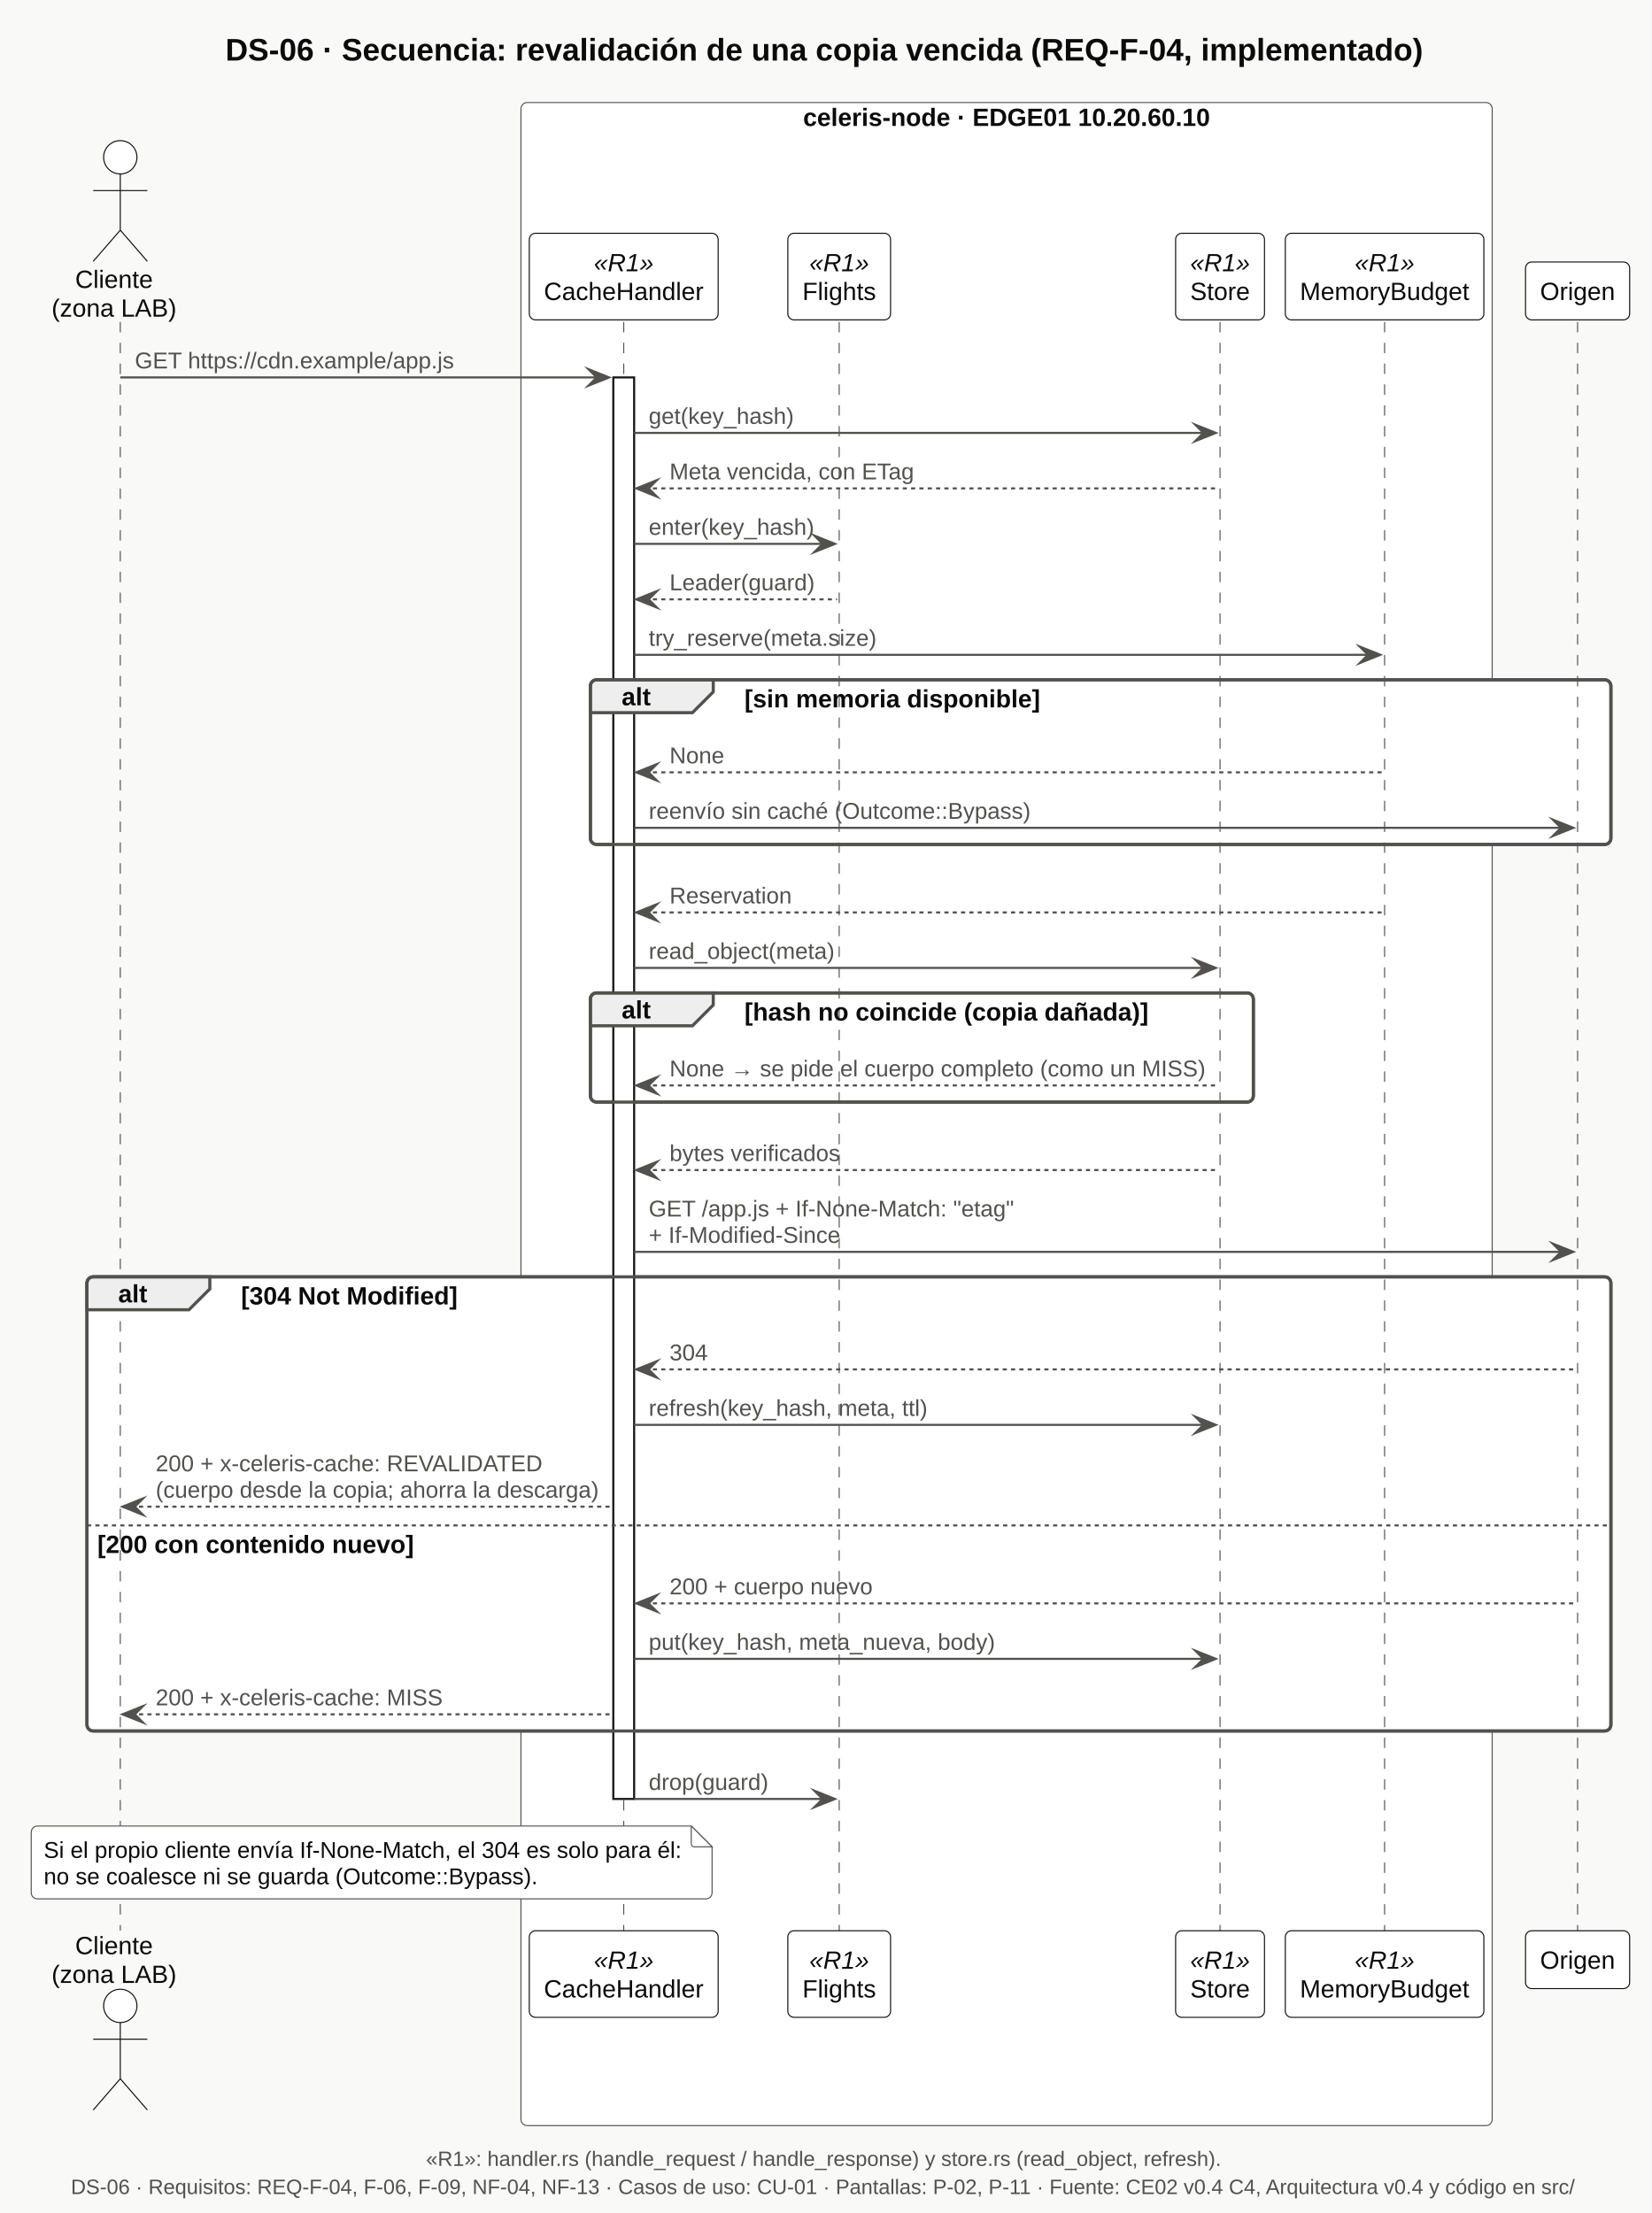
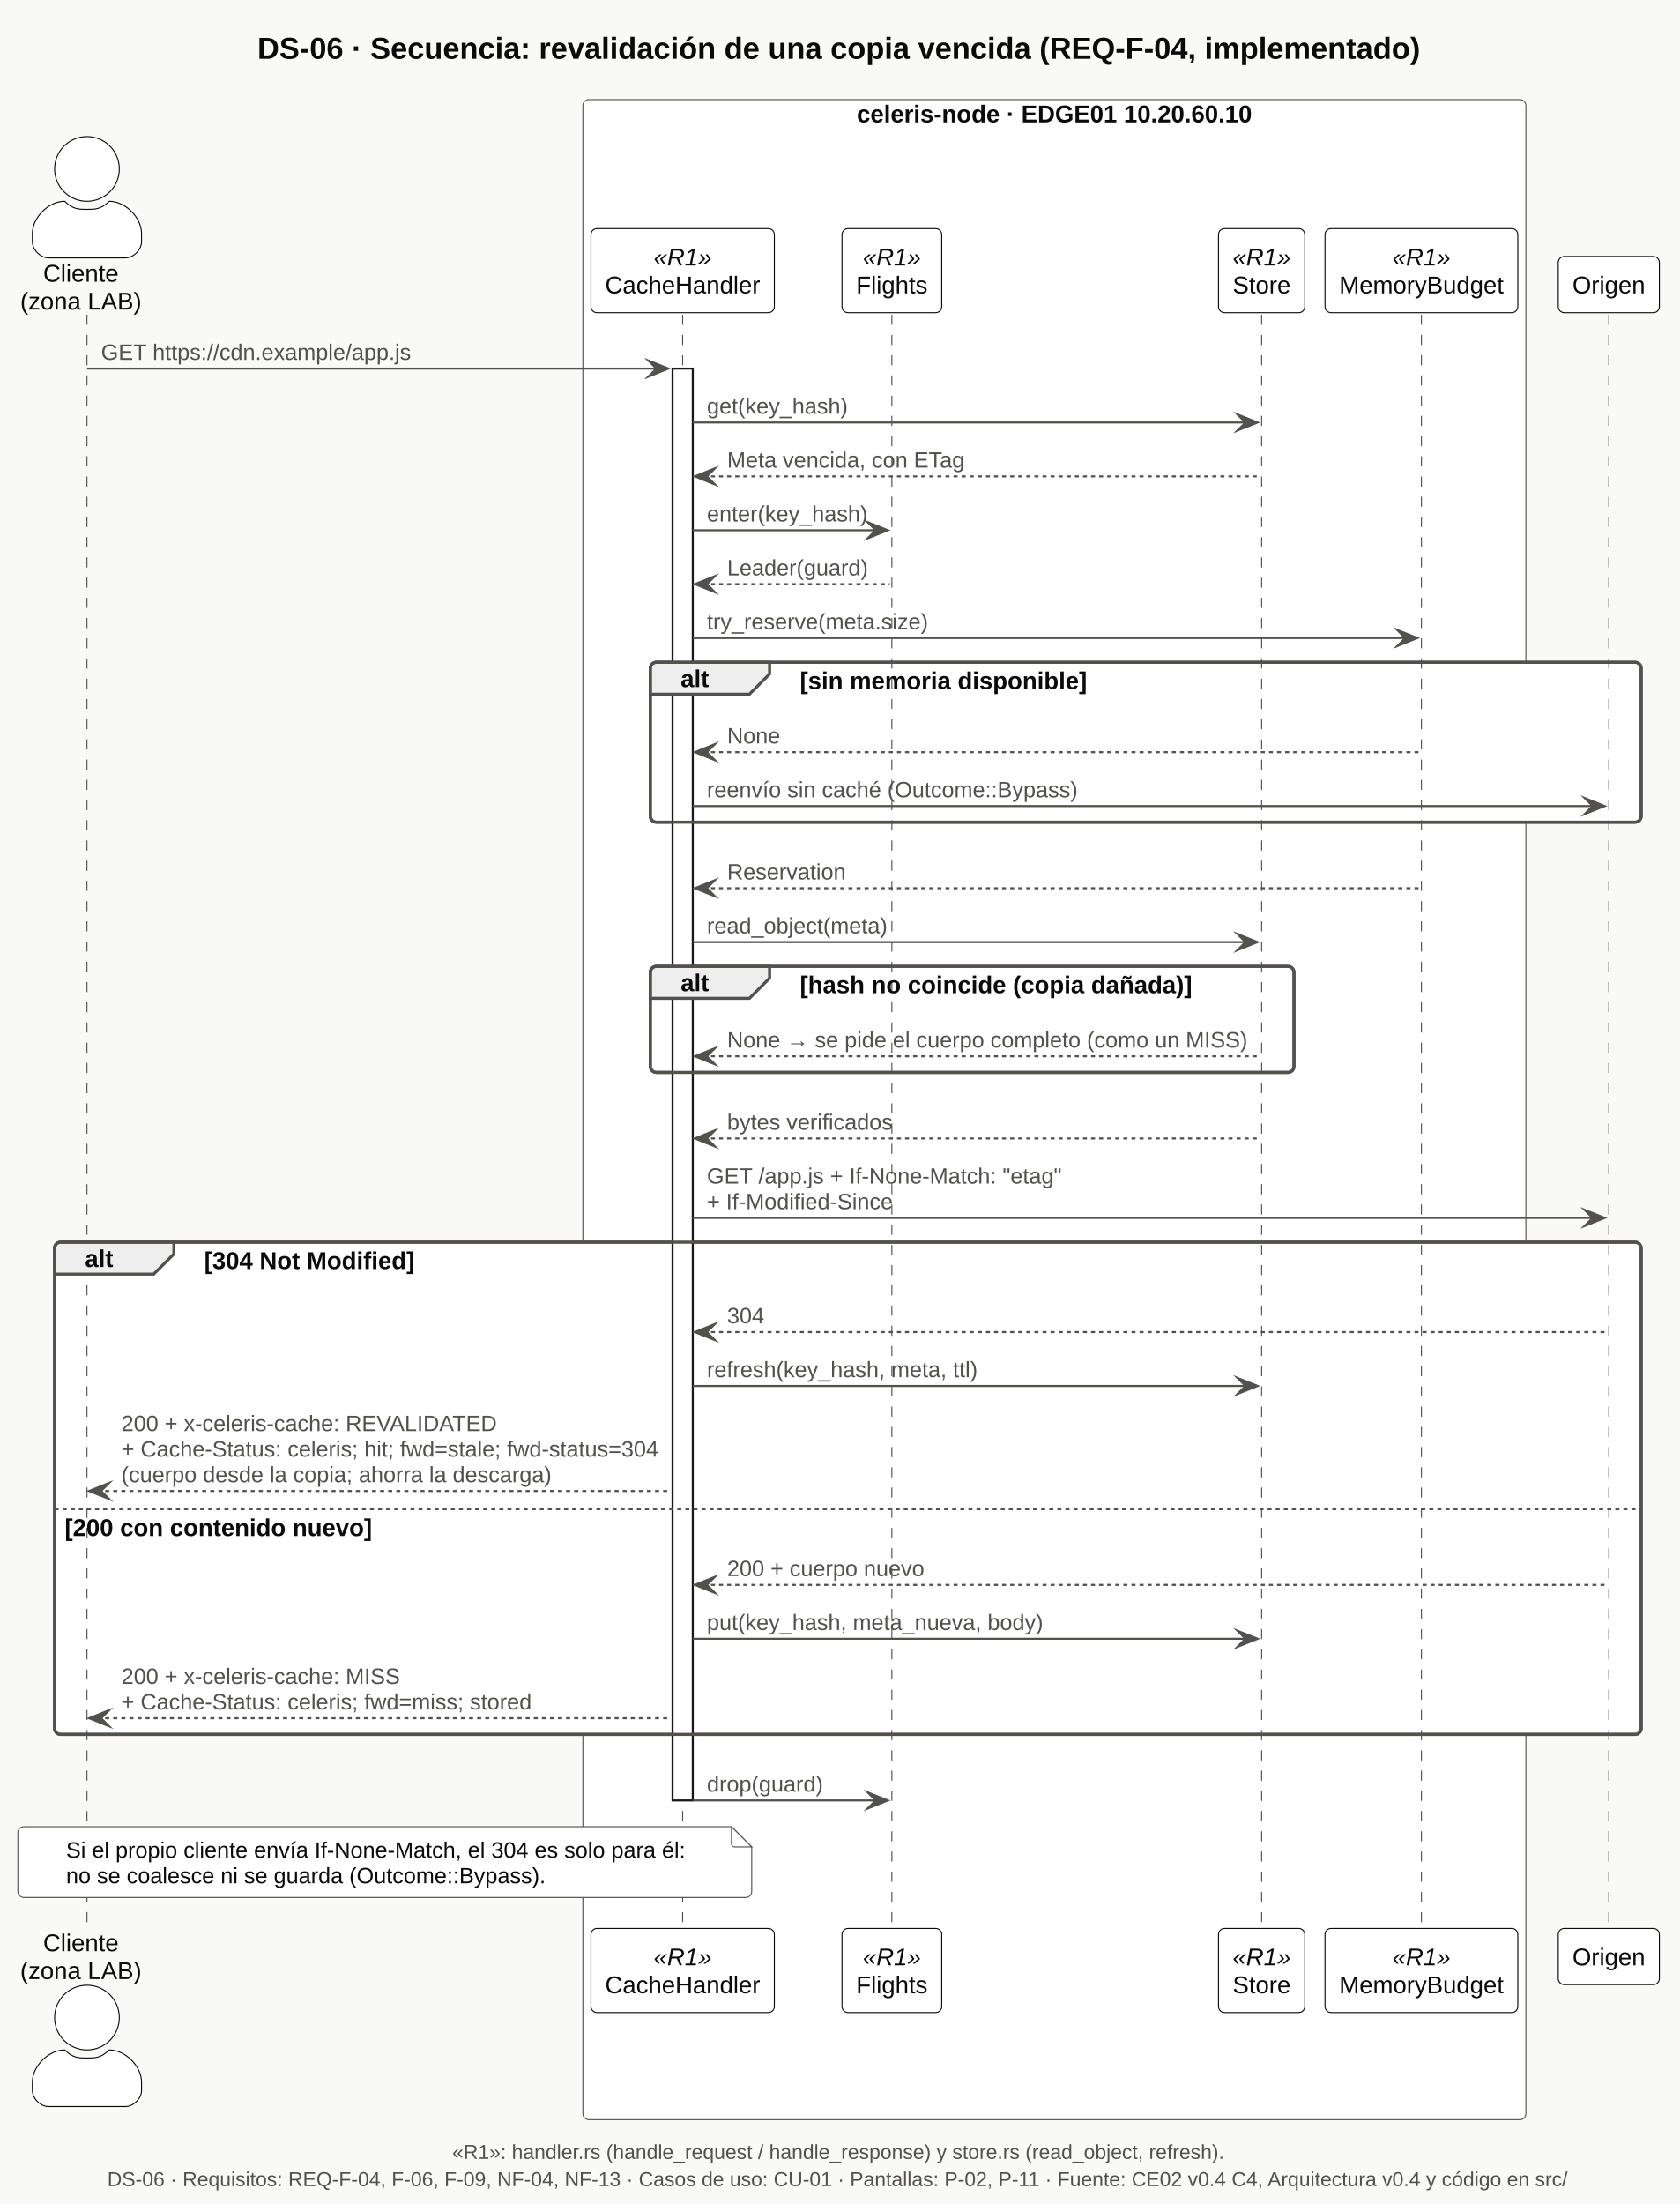
- <svg xmlns="http://www.w3.org/2000/svg" version="1.1" data-diagram-type="SEQUENCE" style="width:793px;height:1063px;background:#F9F9F7;" width="793px" height="1063px" viewBox="0 0 793 1063" zoomAndPan="magnify" preserveAspectRatio="none" contentStyleType="text/css">
+ <svg xmlns="http://www.w3.org/2000/svg" version="1.1" data-diagram-type="SEQUENCE" style="width:831px;height:1090px;background:#F9F9F7;" width="831px" height="1090px" viewBox="0 0 831 1090" zoomAndPan="magnify" preserveAspectRatio="none" contentStyleType="text/css">
  <defs />
  <g font-family="sans-serif" lengthAdjust="spacing">
-     <rect x="0" y="0" width="793" height="1063" fill="#F9F9F7" style="stroke:none;" />
+     <rect x="0" y="0" width="831" height="1090" fill="#F9F9F7" style="stroke:none;" />
    <g class="title" data-source-line="2">
-       <text x="108.268" y="29.07" fill="#0B0B0B" font-size="15" textLength="575.156" font-weight="700" font-family="'Arial'">DS-06 · Secuencia: revalidación de una copia vencida (REQ-F-04, implementado)</text>
-     </g>
-     <rect x="250.208" y="49.249" width="466.467" height="971.764" fill="#FFF" style="stroke:#52514E;stroke-width:0.5;" rx="3" ry="3" />
-     <text x="385.722" y="60.504" fill="#0B0B0B" font-size="12" textLength="195.439" font-weight="700" font-family="'Arial'">celeris-node · EDGE01 10.20.60.10</text>
-     <rect x="283.563" y="326.539" width="490.121" height="79.097" fill="#FFF" style="stroke:#FFF;stroke-width:1;" rx="3" ry="3" />
-     <rect x="283.563" y="326.539" width="490.121" height="79.097" fill="none" style="stroke:#52514E;stroke-width:1.5;" rx="3" ry="3" />
-     <rect x="283.563" y="476.933" width="318.399" height="52.448" fill="#FFF" style="stroke:#FFF;stroke-width:1;" rx="3" ry="3" />
-     <rect x="283.563" y="476.933" width="318.399" height="52.448" fill="none" style="stroke:#52514E;stroke-width:1.5;" rx="3" ry="3" />
-     <rect x="41.771" y="613.328" width="731.913" height="218.14" fill="#FFF" style="stroke:#FFF;stroke-width:1;" rx="3" ry="3" />
-     <rect x="41.771" y="613.328" width="731.913" height="218.14" fill="none" style="stroke:#52514E;stroke-width:1.5;" rx="3" ry="3" />
+       <text x="127.324" y="29.07" fill="#0B0B0B" font-size="15" textLength="575.156" font-weight="700" font-family="'Arial'">DS-06 · Secuencia: revalidación de una copia vencida (REQ-F-04, implementado)</text>
+     </g>
+     <rect x="288.319" y="49.249" width="466.467" height="999.062" fill="#FFF" style="stroke:#52514E;stroke-width:0.5;" rx="3" ry="3" />
+     <text x="423.833" y="60.504" fill="#0B0B0B" font-size="12" textLength="195.439" font-weight="700" font-family="'Arial'">celeris-node · EDGE01 10.20.60.10</text>
+     <rect x="321.674" y="327.539" width="490.121" height="79.097" fill="#FFF" style="stroke:#FFF;stroke-width:1;" rx="3" ry="3" />
+     <rect x="321.674" y="327.539" width="490.121" height="79.097" fill="none" style="stroke:#52514E;stroke-width:1.5;" rx="3" ry="3" />
+     <rect x="321.674" y="477.933" width="318.399" height="52.448" fill="#FFF" style="stroke:#FFF;stroke-width:1;" rx="3" ry="3" />
+     <rect x="321.674" y="477.933" width="318.399" height="52.448" fill="none" style="stroke:#52514E;stroke-width:1.5;" rx="3" ry="3" />
+     <rect x="27.015" y="614.328" width="784.78" height="243.438" fill="#FFF" style="stroke:#FFF;stroke-width:1;" rx="3" ry="3" />
+     <rect x="27.015" y="614.328" width="784.78" height="243.438" fill="none" style="stroke:#52514E;stroke-width:1.5;" rx="3" ry="3" />
    <g class="participant-lifeline" data-qualified-name="C" data-entity-uid="part1" id="part1-lifeline" data-source-line="5">
      <g>
-         <rect x="54.271" y="154.645" width="8" height="772.77" fill="#000" fill-opacity="0" />
-         <line x1="57.771" y1="154.645" x2="57.771" y2="927.415" style="stroke:#52514E;stroke-width:0.5;stroke-dasharray:5,5;" />
+         <rect x="39.515" y="155.645" width="8" height="798.067" fill="#000" fill-opacity="0" />
+         <line x1="43.015" y1="155.645" x2="43.015" y2="953.712" style="stroke:#52514E;stroke-width:0.5;stroke-dasharray:5,5;" />
      </g>
    </g>
    <g class="participant-lifeline" data-qualified-name="H" data-entity-uid="part2" id="part2-lifeline" data-source-line="7">
      <g>
-         <rect x="296.063" y="154.645" width="8" height="772.77" fill="#000" fill-opacity="0" />
-         <line x1="299.563" y1="154.645" x2="299.563" y2="927.415" style="stroke:#52514E;stroke-width:0.5;stroke-dasharray:5,5;" />
+         <rect x="334.174" y="155.645" width="8" height="798.067" fill="#000" fill-opacity="0" />
+         <line x1="337.674" y1="155.645" x2="337.674" y2="953.712" style="stroke:#52514E;stroke-width:0.5;stroke-dasharray:5,5;" />
      </g>
    </g>
    <g>
-       <rect x="294.563" y="181.294" width="10" height="682.823" fill="#FFF" style="stroke:#181818;stroke-width:1;" />
+       <rect x="332.674" y="182.294" width="10" height="708.121" fill="#FFF" style="stroke:#181818;stroke-width:1;" />
    </g>
    <g class="participant-lifeline" data-qualified-name="F" data-entity-uid="part3" id="part3-lifeline" data-source-line="8">
      <g>
-         <rect x="399.55" y="154.645" width="8" height="772.77" fill="#000" fill-opacity="0" />
-         <line x1="403.05" y1="154.645" x2="403.05" y2="927.415" style="stroke:#52514E;stroke-width:0.5;stroke-dasharray:5,5;" />
+         <rect x="437.661" y="155.645" width="8" height="798.067" fill="#000" fill-opacity="0" />
+         <line x1="441.161" y1="155.645" x2="441.161" y2="953.712" style="stroke:#52514E;stroke-width:0.5;stroke-dasharray:5,5;" />
      </g>
    </g>
    <g class="participant-lifeline" data-qualified-name="S" data-entity-uid="part4" id="part4-lifeline" data-source-line="9">
      <g>
-         <rect x="582.462" y="154.645" width="8" height="772.77" fill="#000" fill-opacity="0" />
-         <line x1="585.962" y1="154.645" x2="585.962" y2="927.415" style="stroke:#52514E;stroke-width:0.5;stroke-dasharray:5,5;" />
+         <rect x="620.573" y="155.645" width="8" height="798.067" fill="#000" fill-opacity="0" />
+         <line x1="624.073" y1="155.645" x2="624.073" y2="953.712" style="stroke:#52514E;stroke-width:0.5;stroke-dasharray:5,5;" />
      </g>
    </g>
    <g class="participant-lifeline" data-qualified-name="M" data-entity-uid="part5" id="part5-lifeline" data-source-line="10">
      <g>
-         <rect x="661.491" y="154.645" width="8" height="772.77" fill="#000" fill-opacity="0" />
-         <line x1="664.991" y1="154.645" x2="664.991" y2="927.415" style="stroke:#52514E;stroke-width:0.5;stroke-dasharray:5,5;" />
+         <rect x="699.602" y="155.645" width="8" height="798.067" fill="#000" fill-opacity="0" />
+         <line x1="703.102" y1="155.645" x2="703.102" y2="953.712" style="stroke:#52514E;stroke-width:0.5;stroke-dasharray:5,5;" />
      </g>
    </g>
    <g class="participant-lifeline" data-qualified-name="O" data-entity-uid="part6" id="part6-lifeline" data-source-line="12">
      <g>
-         <rect x="754.184" y="154.645" width="8" height="772.77" fill="#000" fill-opacity="0" />
-         <line x1="757.684" y1="154.645" x2="757.684" y2="927.415" style="stroke:#52514E;stroke-width:0.5;stroke-dasharray:5,5;" />
+         <rect x="792.295" y="155.645" width="8" height="798.067" fill="#000" fill-opacity="0" />
+         <line x1="795.795" y1="155.645" x2="795.795" y2="953.712" style="stroke:#52514E;stroke-width:0.5;stroke-dasharray:5,5;" />
      </g>
    </g>
    <g class="participant participant-head" data-qualified-name="C" data-entity-uid="part1" id="part1-head" data-source-line="5">
-       <text x="36.095" y="138.303" fill="#0B0B0B" font-size="12" textLength="37.354" font-family="'Arial'">Cliente</text>
-       <text x="24.757" y="152.102" fill="#0B0B0B" font-size="12" textLength="60.029" font-family="'Arial'">(zona LAB)</text>
-       <ellipse cx="57.771" cy="75.547" rx="8" ry="8" fill="#FFF" style="stroke:#0B0B0B;stroke-width:0.5;" />
-       <path d="M57.771,83.547 L57.771,110.547 M44.771,91.547 L70.771,91.547 M57.771,110.547 L44.771,125.547 M57.771,110.547 L70.771,125.547" style="stroke:#0B0B0B;stroke-width:0.5;" fill="none" />
+       <text x="21.338" y="139.303" fill="#0B0B0B" font-size="12" textLength="37.354" font-family="'Arial'">Cliente</text>
+       <text x="10" y="153.102" fill="#0B0B0B" font-size="12" textLength="60.029" font-family="'Arial'">(zona LAB)</text>
+       <ellipse cx="43.015" cy="83.547" rx="16" ry="16" fill="#FFF" style="stroke:#0B0B0B;stroke-width:0.5;" />
+       <path d="M43.015,103.547 C47.015,103.547 50.015,103.547 54.015,99.547 C62.015,99.547 70.015,107.547 70.015,115.547 L70.015,119.547 C70.015,123.547 66.015,127.547 62.015,127.547 L24.015,127.547 C20.015,127.547 16.015,123.547 16.015,119.547 L16.015,115.547 C16.015,107.547 24.015,99.547 32.015,99.547 C36.015,103.547 39.015,103.547 43.015,103.547" style="stroke:#0B0B0B;stroke-width:0.5;" fill="#FFF" />
    </g>
    <g class="participant participant-head" data-qualified-name="H" data-entity-uid="part2" id="part2-head" data-source-line="7">
-       <rect x="254.208" y="112.047" width="90.711" height="41.598" fill="#FFF" style="stroke:#0B0B0B;stroke-width:0.5;" rx="3" ry="3" />
-       <text x="285.22" y="130.303" fill="#0B0B0B" font-size="12" textLength="28.688" font-style="italic" font-family="'Arial'">«R1»</text>
-       <text x="261.208" y="144.102" fill="#0B0B0B" font-size="12" textLength="76.711" font-family="'Arial'">CacheHandler</text>
+       <rect x="292.319" y="113.047" width="90.711" height="41.598" fill="#FFF" style="stroke:#0B0B0B;stroke-width:0.5;" rx="3" ry="3" />
+       <text x="323.331" y="131.303" fill="#0B0B0B" font-size="12" textLength="28.688" font-style="italic" font-family="'Arial'">«R1»</text>
+       <text x="299.319" y="145.102" fill="#0B0B0B" font-size="12" textLength="76.711" font-family="'Arial'">CacheHandler</text>
    </g>
    <g class="participant participant-head" data-qualified-name="F" data-entity-uid="part3" id="part3-head" data-source-line="8">
-       <rect x="378.378" y="112.047" width="49.344" height="41.598" fill="#FFF" style="stroke:#0B0B0B;stroke-width:0.5;" rx="3" ry="3" />
-       <text x="388.707" y="130.303" fill="#0B0B0B" font-size="12" textLength="28.688" font-style="italic" font-family="'Arial'">«R1»</text>
-       <text x="385.378" y="144.102" fill="#0B0B0B" font-size="12" textLength="35.344" font-family="'Arial'">Flights</text>
+       <rect x="416.489" y="113.047" width="49.344" height="41.598" fill="#FFF" style="stroke:#0B0B0B;stroke-width:0.5;" rx="3" ry="3" />
+       <text x="426.817" y="131.303" fill="#0B0B0B" font-size="12" textLength="28.688" font-style="italic" font-family="'Arial'">«R1»</text>
+       <text x="423.489" y="145.102" fill="#0B0B0B" font-size="12" textLength="35.344" font-family="'Arial'">Flights</text>
    </g>
    <g class="participant participant-head" data-qualified-name="S" data-entity-uid="part4" id="part4-head" data-source-line="9">
-       <rect x="564.619" y="112.047" width="42.688" height="41.598" fill="#FFF" style="stroke:#0B0B0B;stroke-width:0.5;" rx="3" ry="3" />
-       <text x="571.619" y="130.303" fill="#0B0B0B" font-size="12" textLength="28.688" font-style="italic" font-family="'Arial'">«R1»</text>
-       <text x="571.622" y="144.102" fill="#0B0B0B" font-size="12" textLength="28.682" font-family="'Arial'">Store</text>
+       <rect x="602.729" y="113.047" width="42.688" height="41.598" fill="#FFF" style="stroke:#0B0B0B;stroke-width:0.5;" rx="3" ry="3" />
+       <text x="609.729" y="131.303" fill="#0B0B0B" font-size="12" textLength="28.688" font-style="italic" font-family="'Arial'">«R1»</text>
+       <text x="609.732" y="145.102" fill="#0B0B0B" font-size="12" textLength="28.682" font-family="'Arial'">Store</text>
    </g>
    <g class="participant participant-head" data-qualified-name="M" data-entity-uid="part5" id="part5-head" data-source-line="10">
-       <rect x="617.306" y="112.047" width="95.369" height="41.598" fill="#FFF" style="stroke:#0B0B0B;stroke-width:0.5;" rx="3" ry="3" />
-       <text x="650.647" y="130.303" fill="#0B0B0B" font-size="12" textLength="28.688" font-style="italic" font-family="'Arial'">«R1»</text>
-       <text x="624.306" y="144.102" fill="#0B0B0B" font-size="12" textLength="81.369" font-family="'Arial'">MemoryBudget</text>
+       <rect x="655.417" y="113.047" width="95.369" height="41.598" fill="#FFF" style="stroke:#0B0B0B;stroke-width:0.5;" rx="3" ry="3" />
+       <text x="688.758" y="131.303" fill="#0B0B0B" font-size="12" textLength="28.688" font-style="italic" font-family="'Arial'">«R1»</text>
+       <text x="662.417" y="145.102" fill="#0B0B0B" font-size="12" textLength="81.369" font-family="'Arial'">MemoryBudget</text>
    </g>
    <g class="participant participant-head" data-qualified-name="O" data-entity-uid="part6" id="part6-head" data-source-line="12">
-       <rect x="732.675" y="125.846" width="50.018" height="27.799" fill="#FFF" style="stroke:#0B0B0B;stroke-width:0.5;" rx="3" ry="3" />
-       <text x="739.675" y="144.102" fill="#0B0B0B" font-size="12" textLength="36.018" font-family="'Arial'">Origen</text>
+       <rect x="770.786" y="126.846" width="50.018" height="27.799" fill="#FFF" style="stroke:#0B0B0B;stroke-width:0.5;" rx="3" ry="3" />
+       <text x="777.786" y="145.102" fill="#0B0B0B" font-size="12" textLength="36.018" font-family="'Arial'">Origen</text>
    </g>
    <g class="participant participant-tail" data-qualified-name="C" data-entity-uid="part1" id="part1-tail" data-source-line="5">
-       <text x="36.095" y="938.67" fill="#0B0B0B" font-size="12" textLength="37.354" font-family="'Arial'">Cliente</text>
-       <text x="24.757" y="952.469" fill="#0B0B0B" font-size="12" textLength="60.029" font-family="'Arial'">(zona LAB)</text>
-       <ellipse cx="57.771" cy="963.512" rx="8" ry="8" fill="#FFF" style="stroke:#0B0B0B;stroke-width:0.5;" />
-       <path d="M57.771,971.512 L57.771,998.512 M44.771,979.512 L70.771,979.512 M57.771,998.512 L44.771,1013.512 M57.771,998.512 L70.771,1013.512" style="stroke:#0B0B0B;stroke-width:0.5;" fill="none" />
+       <text x="21.338" y="964.968" fill="#0B0B0B" font-size="12" textLength="37.354" font-family="'Arial'">Cliente</text>
+       <text x="10" y="978.767" fill="#0B0B0B" font-size="12" textLength="60.029" font-family="'Arial'">(zona LAB)</text>
+       <ellipse cx="43.015" cy="997.81" rx="16" ry="16" fill="#FFF" style="stroke:#0B0B0B;stroke-width:0.5;" />
+       <path d="M43.015,1017.81 C47.015,1017.81 50.015,1017.81 54.015,1013.81 C62.015,1013.81 70.015,1021.81 70.015,1029.81 L70.015,1033.81 C70.015,1037.81 66.015,1041.81 62.015,1041.81 L24.015,1041.81 C20.015,1041.81 16.015,1037.81 16.015,1033.81 L16.015,1029.81 C16.015,1021.81 24.015,1013.81 32.015,1013.81 C36.015,1017.81 39.015,1017.81 43.015,1017.81" style="stroke:#0B0B0B;stroke-width:0.5;" fill="#FFF" />
    </g>
    <g class="participant participant-tail" data-qualified-name="H" data-entity-uid="part2" id="part2-tail" data-source-line="7">
-       <rect x="254.208" y="927.415" width="90.711" height="41.598" fill="#FFF" style="stroke:#0B0B0B;stroke-width:0.5;" rx="3" ry="3" />
-       <text x="285.22" y="945.67" fill="#0B0B0B" font-size="12" textLength="28.688" font-style="italic" font-family="'Arial'">«R1»</text>
-       <text x="261.208" y="959.469" fill="#0B0B0B" font-size="12" textLength="76.711" font-family="'Arial'">CacheHandler</text>
+       <rect x="292.319" y="953.712" width="90.711" height="41.598" fill="#FFF" style="stroke:#0B0B0B;stroke-width:0.5;" rx="3" ry="3" />
+       <text x="323.331" y="971.968" fill="#0B0B0B" font-size="12" textLength="28.688" font-style="italic" font-family="'Arial'">«R1»</text>
+       <text x="299.319" y="985.767" fill="#0B0B0B" font-size="12" textLength="76.711" font-family="'Arial'">CacheHandler</text>
    </g>
    <g class="participant participant-tail" data-qualified-name="F" data-entity-uid="part3" id="part3-tail" data-source-line="8">
-       <rect x="378.378" y="927.415" width="49.344" height="41.598" fill="#FFF" style="stroke:#0B0B0B;stroke-width:0.5;" rx="3" ry="3" />
-       <text x="388.707" y="945.67" fill="#0B0B0B" font-size="12" textLength="28.688" font-style="italic" font-family="'Arial'">«R1»</text>
-       <text x="385.378" y="959.469" fill="#0B0B0B" font-size="12" textLength="35.344" font-family="'Arial'">Flights</text>
+       <rect x="416.489" y="953.712" width="49.344" height="41.598" fill="#FFF" style="stroke:#0B0B0B;stroke-width:0.5;" rx="3" ry="3" />
+       <text x="426.817" y="971.968" fill="#0B0B0B" font-size="12" textLength="28.688" font-style="italic" font-family="'Arial'">«R1»</text>
+       <text x="423.489" y="985.767" fill="#0B0B0B" font-size="12" textLength="35.344" font-family="'Arial'">Flights</text>
    </g>
    <g class="participant participant-tail" data-qualified-name="S" data-entity-uid="part4" id="part4-tail" data-source-line="9">
-       <rect x="564.619" y="927.415" width="42.688" height="41.598" fill="#FFF" style="stroke:#0B0B0B;stroke-width:0.5;" rx="3" ry="3" />
-       <text x="571.619" y="945.67" fill="#0B0B0B" font-size="12" textLength="28.688" font-style="italic" font-family="'Arial'">«R1»</text>
-       <text x="571.622" y="959.469" fill="#0B0B0B" font-size="12" textLength="28.682" font-family="'Arial'">Store</text>
+       <rect x="602.729" y="953.712" width="42.688" height="41.598" fill="#FFF" style="stroke:#0B0B0B;stroke-width:0.5;" rx="3" ry="3" />
+       <text x="609.729" y="971.968" fill="#0B0B0B" font-size="12" textLength="28.688" font-style="italic" font-family="'Arial'">«R1»</text>
+       <text x="609.732" y="985.767" fill="#0B0B0B" font-size="12" textLength="28.682" font-family="'Arial'">Store</text>
    </g>
    <g class="participant participant-tail" data-qualified-name="M" data-entity-uid="part5" id="part5-tail" data-source-line="10">
-       <rect x="617.306" y="927.415" width="95.369" height="41.598" fill="#FFF" style="stroke:#0B0B0B;stroke-width:0.5;" rx="3" ry="3" />
-       <text x="650.647" y="945.67" fill="#0B0B0B" font-size="12" textLength="28.688" font-style="italic" font-family="'Arial'">«R1»</text>
-       <text x="624.306" y="959.469" fill="#0B0B0B" font-size="12" textLength="81.369" font-family="'Arial'">MemoryBudget</text>
+       <rect x="655.417" y="953.712" width="95.369" height="41.598" fill="#FFF" style="stroke:#0B0B0B;stroke-width:0.5;" rx="3" ry="3" />
+       <text x="688.758" y="971.968" fill="#0B0B0B" font-size="12" textLength="28.688" font-style="italic" font-family="'Arial'">«R1»</text>
+       <text x="662.417" y="985.767" fill="#0B0B0B" font-size="12" textLength="81.369" font-family="'Arial'">MemoryBudget</text>
    </g>
    <g class="participant participant-tail" data-qualified-name="O" data-entity-uid="part6" id="part6-tail" data-source-line="12">
-       <rect x="732.675" y="927.415" width="50.018" height="27.799" fill="#FFF" style="stroke:#0B0B0B;stroke-width:0.5;" rx="3" ry="3" />
-       <text x="739.675" y="945.67" fill="#0B0B0B" font-size="12" textLength="36.018" font-family="'Arial'">Origen</text>
+       <rect x="770.786" y="953.712" width="50.018" height="27.799" fill="#FFF" style="stroke:#0B0B0B;stroke-width:0.5;" rx="3" ry="3" />
+       <text x="777.786" y="971.968" fill="#0B0B0B" font-size="12" textLength="36.018" font-family="'Arial'">Origen</text>
    </g>
    <g class="message" data-entity-1="part1" data-entity-2="part2" id="msg1" data-source-line="14">
-       <polygon points="282.563,177.294,292.563,181.294,282.563,185.294,286.563,181.294" fill="#52514E" style="stroke:#52514E;stroke-width:1;stroke-linejoin:miter;stroke-miterlimit:10;" />
-       <line x1="57.771" y1="181.294" x2="288.563" y2="181.294" style="stroke:#52514E;stroke-width:1;" />
-       <text x="64.771" y="176.963" fill="#52514E" font-size="11" textLength="153.463" font-family="'Arial'">GET https://cdn.example/app.js</text>
+       <polygon points="320.674,178.294,330.674,182.294,320.674,186.294,324.674,182.294" fill="#52514E" style="stroke:#52514E;stroke-width:1;stroke-linejoin:miter;stroke-miterlimit:10;" />
+       <line x1="43.015" y1="182.294" x2="326.674" y2="182.294" style="stroke:#52514E;stroke-width:1;" />
+       <text x="50.015" y="177.963" fill="#52514E" font-size="11" textLength="153.463" font-family="'Arial'">GET https://cdn.example/app.js</text>
    </g>
    <g class="message" data-entity-1="part2" data-entity-2="part4" id="msg2" data-source-line="16">
-       <polygon points="573.962,203.943,583.962,207.943,573.962,211.943,577.962,207.943" fill="#52514E" style="stroke:#52514E;stroke-width:1;stroke-linejoin:miter;stroke-miterlimit:10;" />
-       <line x1="304.563" y1="207.943" x2="579.962" y2="207.943" style="stroke:#52514E;stroke-width:1;" />
-       <text x="311.563" y="203.612" fill="#52514E" font-size="11" textLength="69.706" font-family="'Arial'">get(key_hash)</text>
+       <polygon points="612.073,204.943,622.073,208.943,612.073,212.943,616.073,208.943" fill="#52514E" style="stroke:#52514E;stroke-width:1;stroke-linejoin:miter;stroke-miterlimit:10;" />
+       <line x1="342.674" y1="208.943" x2="618.073" y2="208.943" style="stroke:#52514E;stroke-width:1;" />
+       <text x="349.674" y="204.612" fill="#52514E" font-size="11" textLength="69.706" font-family="'Arial'">get(key_hash)</text>
    </g>
    <g class="message" data-entity-1="part4" data-entity-2="part2" id="msg3" data-source-line="17">
-       <polygon points="315.563,230.592,305.563,234.592,315.563,238.592,311.563,234.592" fill="#52514E" style="stroke:#52514E;stroke-width:1;stroke-linejoin:miter;stroke-miterlimit:10;" />
-       <line x1="309.563" y1="234.592" x2="584.962" y2="234.592" style="stroke:#52514E;stroke-width:1;stroke-dasharray:2,2;" />
-       <text x="321.563" y="230.261" fill="#52514E" font-size="11" textLength="118.621" font-family="'Arial'">Meta vencida, con ETag</text>
+       <polygon points="353.674,231.592,343.674,235.592,353.674,239.592,349.674,235.592" fill="#52514E" style="stroke:#52514E;stroke-width:1;stroke-linejoin:miter;stroke-miterlimit:10;" />
+       <line x1="347.674" y1="235.592" x2="623.073" y2="235.592" style="stroke:#52514E;stroke-width:1;stroke-dasharray:2,2;" />
+       <text x="359.674" y="231.261" fill="#52514E" font-size="11" textLength="118.621" font-family="'Arial'">Meta vencida, con ETag</text>
    </g>
    <g class="message" data-entity-1="part2" data-entity-2="part3" id="msg4" data-source-line="18">
-       <polygon points="391.05,257.241,401.05,261.241,391.05,265.241,395.05,261.241" fill="#52514E" style="stroke:#52514E;stroke-width:1;stroke-linejoin:miter;stroke-miterlimit:10;" />
-       <line x1="304.563" y1="261.241" x2="397.05" y2="261.241" style="stroke:#52514E;stroke-width:1;" />
-       <text x="311.563" y="256.91" fill="#52514E" font-size="11" textLength="79.487" font-family="'Arial'">enter(key_hash)</text>
+       <polygon points="429.161,258.241,439.161,262.241,429.161,266.241,433.161,262.241" fill="#52514E" style="stroke:#52514E;stroke-width:1;stroke-linejoin:miter;stroke-miterlimit:10;" />
+       <line x1="342.674" y1="262.241" x2="435.161" y2="262.241" style="stroke:#52514E;stroke-width:1;" />
+       <text x="349.674" y="257.91" fill="#52514E" font-size="11" textLength="79.487" font-family="'Arial'">enter(key_hash)</text>
    </g>
    <g class="message" data-entity-1="part3" data-entity-2="part2" id="msg5" data-source-line="19">
-       <polygon points="315.563,283.89,305.563,287.89,315.563,291.89,311.563,287.89" fill="#52514E" style="stroke:#52514E;stroke-width:1;stroke-linejoin:miter;stroke-miterlimit:10;" />
-       <line x1="309.563" y1="287.89" x2="402.05" y2="287.89" style="stroke:#52514E;stroke-width:1;stroke-dasharray:2,2;" />
-       <text x="321.563" y="283.559" fill="#52514E" font-size="11" textLength="69.711" font-family="'Arial'">Leader(guard)</text>
+       <polygon points="353.674,284.89,343.674,288.89,353.674,292.89,349.674,288.89" fill="#52514E" style="stroke:#52514E;stroke-width:1;stroke-linejoin:miter;stroke-miterlimit:10;" />
+       <line x1="347.674" y1="288.89" x2="440.161" y2="288.89" style="stroke:#52514E;stroke-width:1;stroke-dasharray:2,2;" />
+       <text x="359.674" y="284.559" fill="#52514E" font-size="11" textLength="69.711" font-family="'Arial'">Leader(guard)</text>
    </g>
    <g class="message" data-entity-1="part2" data-entity-2="part5" id="msg6" data-source-line="20">
-       <polygon points="652.991,310.539,662.991,314.539,652.991,318.539,656.991,314.539" fill="#52514E" style="stroke:#52514E;stroke-width:1;stroke-linejoin:miter;stroke-miterlimit:10;" />
-       <line x1="304.563" y1="314.539" x2="658.991" y2="314.539" style="stroke:#52514E;stroke-width:1;" />
-       <text x="311.563" y="310.208" fill="#52514E" font-size="11" textLength="109.415" font-family="'Arial'">try_reserve(meta.size)</text>
-     </g>
-     <path d="M286.563,326.539 L342.567,326.539 L342.567,332.337 L332.567,342.337 L283.563,342.337 L283.563,329.539 A3,3 0 0 1 286.563,326.539" style="stroke:#52514E;stroke-width:1.5;" fill="#EEE" />
-     <rect x="283.563" y="326.539" width="490.121" height="79.097" fill="none" style="stroke:#52514E;stroke-width:1.5;" rx="3" ry="3" />
-     <text x="298.563" y="338.794" fill="#0B0B0B" font-size="12" textLength="14.004" font-weight="700" font-family="'Arial'">alt</text>
-     <text x="357.567" y="339.794" fill="#0B0B0B" font-size="12" textLength="142.02" font-weight="700" font-family="'Arial'">[sin memoria disponible]</text>
+       <polygon points="691.102,311.539,701.102,315.539,691.102,319.539,695.102,315.539" fill="#52514E" style="stroke:#52514E;stroke-width:1;stroke-linejoin:miter;stroke-miterlimit:10;" />
+       <line x1="342.674" y1="315.539" x2="697.102" y2="315.539" style="stroke:#52514E;stroke-width:1;" />
+       <text x="349.674" y="311.208" fill="#52514E" font-size="11" textLength="109.415" font-family="'Arial'">try_reserve(meta.size)</text>
+     </g>
+     <path d="M324.674,327.539 L380.678,327.539 L380.678,333.337 L370.678,343.337 L321.674,343.337 L321.674,330.539 A3,3 0 0 1 324.674,327.539" style="stroke:#52514E;stroke-width:1.5;" fill="#EEE" />
+     <rect x="321.674" y="327.539" width="490.121" height="79.097" fill="none" style="stroke:#52514E;stroke-width:1.5;" rx="3" ry="3" />
+     <text x="336.674" y="339.794" fill="#0B0B0B" font-size="12" textLength="14.004" font-weight="700" font-family="'Arial'">alt</text>
+     <text x="395.678" y="340.794" fill="#0B0B0B" font-size="12" textLength="142.02" font-weight="700" font-family="'Arial'">[sin memoria disponible]</text>
    <g class="message" data-entity-1="part5" data-entity-2="part2" id="msg7" data-source-line="22">
-       <polygon points="315.563,366.986,305.563,370.986,315.563,374.986,311.563,370.986" fill="#52514E" style="stroke:#52514E;stroke-width:1;stroke-linejoin:miter;stroke-miterlimit:10;" />
-       <line x1="309.563" y1="370.986" x2="663.991" y2="370.986" style="stroke:#52514E;stroke-width:1;stroke-dasharray:2,2;" />
-       <text x="321.563" y="366.655" fill="#52514E" font-size="11" textLength="26.297" font-family="'Arial'">None</text>
+       <polygon points="353.674,367.986,343.674,371.986,353.674,375.986,349.674,371.986" fill="#52514E" style="stroke:#52514E;stroke-width:1;stroke-linejoin:miter;stroke-miterlimit:10;" />
+       <line x1="347.674" y1="371.986" x2="702.102" y2="371.986" style="stroke:#52514E;stroke-width:1;stroke-dasharray:2,2;" />
+       <text x="359.674" y="367.655" fill="#52514E" font-size="11" textLength="26.297" font-family="'Arial'">None</text>
    </g>
    <g class="message" data-entity-1="part2" data-entity-2="part6" id="msg8" data-source-line="23">
-       <polygon points="745.684,393.635,755.684,397.635,745.684,401.635,749.684,397.635" fill="#52514E" style="stroke:#52514E;stroke-width:1;stroke-linejoin:miter;stroke-miterlimit:10;" />
-       <line x1="304.563" y1="397.635" x2="751.684" y2="397.635" style="stroke:#52514E;stroke-width:1;" />
-       <text x="311.563" y="393.304" fill="#52514E" font-size="11" textLength="183.412" font-family="'Arial'">reenvío sin caché (Outcome::Bypass)</text>
+       <polygon points="783.795,394.635,793.795,398.635,783.795,402.635,787.795,398.635" fill="#52514E" style="stroke:#52514E;stroke-width:1;stroke-linejoin:miter;stroke-miterlimit:10;" />
+       <line x1="342.674" y1="398.635" x2="789.795" y2="398.635" style="stroke:#52514E;stroke-width:1;" />
+       <text x="349.674" y="394.304" fill="#52514E" font-size="11" textLength="183.412" font-family="'Arial'">reenvío sin caché (Outcome::Bypass)</text>
    </g>
    <g class="message" data-entity-1="part5" data-entity-2="part2" id="msg9" data-source-line="25">
-       <polygon points="315.563,434.284,305.563,438.284,315.563,442.284,311.563,438.284" fill="#52514E" style="stroke:#52514E;stroke-width:1;stroke-linejoin:miter;stroke-miterlimit:10;" />
-       <line x1="309.563" y1="438.284" x2="663.991" y2="438.284" style="stroke:#52514E;stroke-width:1;stroke-dasharray:2,2;" />
-       <text x="321.563" y="433.953" fill="#52514E" font-size="11" textLength="58.695" font-family="'Arial'">Reservation</text>
+       <polygon points="353.674,435.284,343.674,439.284,353.674,443.284,349.674,439.284" fill="#52514E" style="stroke:#52514E;stroke-width:1;stroke-linejoin:miter;stroke-miterlimit:10;" />
+       <line x1="347.674" y1="439.284" x2="702.102" y2="439.284" style="stroke:#52514E;stroke-width:1;stroke-dasharray:2,2;" />
+       <text x="359.674" y="434.953" fill="#52514E" font-size="11" textLength="58.695" font-family="'Arial'">Reservation</text>
    </g>
    <g class="message" data-entity-1="part2" data-entity-2="part4" id="msg10" data-source-line="26">
-       <polygon points="573.962,460.933,583.962,464.933,573.962,468.933,577.962,464.933" fill="#52514E" style="stroke:#52514E;stroke-width:1;stroke-linejoin:miter;stroke-miterlimit:10;" />
-       <line x1="304.563" y1="464.933" x2="579.962" y2="464.933" style="stroke:#52514E;stroke-width:1;" />
-       <text x="311.563" y="460.602" fill="#52514E" font-size="11" textLength="89.268" font-family="'Arial'">read_object(meta)</text>
-     </g>
-     <path d="M286.563,476.933 L342.567,476.933 L342.567,482.732 L332.567,492.732 L283.563,492.732 L283.563,479.933 A3,3 0 0 1 286.563,476.933" style="stroke:#52514E;stroke-width:1.5;" fill="#EEE" />
-     <rect x="283.563" y="476.933" width="318.399" height="52.448" fill="none" style="stroke:#52514E;stroke-width:1.5;" rx="3" ry="3" />
-     <text x="298.563" y="489.189" fill="#0B0B0B" font-size="12" textLength="14.004" font-weight="700" font-family="'Arial'">alt</text>
-     <text x="357.567" y="490.189" fill="#0B0B0B" font-size="12" textLength="194.021" font-weight="700" font-family="'Arial'">[hash no coincide (copia dañada)]</text>
+       <polygon points="612.073,461.933,622.073,465.933,612.073,469.933,616.073,465.933" fill="#52514E" style="stroke:#52514E;stroke-width:1;stroke-linejoin:miter;stroke-miterlimit:10;" />
+       <line x1="342.674" y1="465.933" x2="618.073" y2="465.933" style="stroke:#52514E;stroke-width:1;" />
+       <text x="349.674" y="461.602" fill="#52514E" font-size="11" textLength="89.268" font-family="'Arial'">read_object(meta)</text>
+     </g>
+     <path d="M324.674,477.933 L380.678,477.933 L380.678,483.732 L370.678,493.732 L321.674,493.732 L321.674,480.933 A3,3 0 0 1 324.674,477.933" style="stroke:#52514E;stroke-width:1.5;" fill="#EEE" />
+     <rect x="321.674" y="477.933" width="318.399" height="52.448" fill="none" style="stroke:#52514E;stroke-width:1.5;" rx="3" ry="3" />
+     <text x="336.674" y="490.189" fill="#0B0B0B" font-size="12" textLength="14.004" font-weight="700" font-family="'Arial'">alt</text>
+     <text x="395.678" y="491.189" fill="#0B0B0B" font-size="12" textLength="194.021" font-weight="700" font-family="'Arial'">[hash no coincide (copia dañada)]</text>
    <g class="message" data-entity-1="part4" data-entity-2="part2" id="msg11" data-source-line="28">
-       <polygon points="315.563,517.381,305.563,521.381,315.563,525.381,311.563,521.381" fill="#52514E" style="stroke:#52514E;stroke-width:1;stroke-linejoin:miter;stroke-miterlimit:10;" />
-       <line x1="309.563" y1="521.381" x2="584.962" y2="521.381" style="stroke:#52514E;stroke-width:1;stroke-dasharray:2,2;" />
-       <text x="321.563" y="517.05" fill="#52514E" font-size="11" textLength="257.399" font-family="'Arial'">None → se pide el cuerpo completo (como un MISS)</text>
+       <polygon points="353.674,518.381,343.674,522.381,353.674,526.381,349.674,522.381" fill="#52514E" style="stroke:#52514E;stroke-width:1;stroke-linejoin:miter;stroke-miterlimit:10;" />
+       <line x1="347.674" y1="522.381" x2="623.073" y2="522.381" style="stroke:#52514E;stroke-width:1;stroke-dasharray:2,2;" />
+       <text x="359.674" y="518.05" fill="#52514E" font-size="11" textLength="257.399" font-family="'Arial'">None → se pide el cuerpo completo (como un MISS)</text>
    </g>
    <g class="message" data-entity-1="part4" data-entity-2="part2" id="msg12" data-source-line="30">
-       <polygon points="315.563,558.03,305.563,562.03,315.563,566.03,311.563,562.03" fill="#52514E" style="stroke:#52514E;stroke-width:1;stroke-linejoin:miter;stroke-miterlimit:10;" />
-       <line x1="309.563" y1="562.03" x2="584.962" y2="562.03" style="stroke:#52514E;stroke-width:1;stroke-dasharray:2,2;" />
-       <text x="321.563" y="557.699" fill="#52514E" font-size="11" textLength="81.925" font-family="'Arial'">bytes verificados</text>
+       <polygon points="353.674,559.03,343.674,563.03,353.674,567.03,349.674,563.03" fill="#52514E" style="stroke:#52514E;stroke-width:1;stroke-linejoin:miter;stroke-miterlimit:10;" />
+       <line x1="347.674" y1="563.03" x2="623.073" y2="563.03" style="stroke:#52514E;stroke-width:1;stroke-dasharray:2,2;" />
+       <text x="359.674" y="558.699" fill="#52514E" font-size="11" textLength="81.925" font-family="'Arial'">bytes verificados</text>
    </g>
    <g class="message" data-entity-1="part2" data-entity-2="part6" id="msg13" data-source-line="31">
-       <polygon points="745.684,597.328,755.684,601.328,745.684,605.328,749.684,601.328" fill="#52514E" style="stroke:#52514E;stroke-width:1;stroke-linejoin:miter;stroke-miterlimit:10;" />
-       <line x1="304.563" y1="601.328" x2="751.684" y2="601.328" style="stroke:#52514E;stroke-width:1;" />
-       <text x="311.563" y="584.348" fill="#52514E" font-size="11" textLength="175.635" font-family="'Arial'">GET /app.js + If-None-Match: "etag"</text>
-       <text x="311.563" y="596.997" fill="#52514E" font-size="11" textLength="92.012" font-family="'Arial'">+ If-Modified-Since</text>
-     </g>
-     <path d="M44.771,613.328 L100.775,613.328 L100.775,619.126 L90.775,629.126 L41.771,629.126 L41.771,616.328 A3,3 0 0 1 44.771,613.328" style="stroke:#52514E;stroke-width:1.5;" fill="#EEE" />
-     <rect x="41.771" y="613.328" width="731.913" height="218.14" fill="none" style="stroke:#52514E;stroke-width:1.5;" rx="3" ry="3" />
-     <text x="56.771" y="625.583" fill="#0B0B0B" font-size="12" textLength="14.004" font-weight="700" font-family="'Arial'">alt</text>
-     <text x="115.775" y="626.583" fill="#0B0B0B" font-size="12" textLength="103.998" font-weight="700" font-family="'Arial'">[304 Not Modified]</text>
+       <polygon points="783.795,598.328,793.795,602.328,783.795,606.328,787.795,602.328" fill="#52514E" style="stroke:#52514E;stroke-width:1;stroke-linejoin:miter;stroke-miterlimit:10;" />
+       <line x1="342.674" y1="602.328" x2="789.795" y2="602.328" style="stroke:#52514E;stroke-width:1;" />
+       <text x="349.674" y="585.348" fill="#52514E" font-size="11" textLength="175.635" font-family="'Arial'">GET /app.js + If-None-Match: "etag"</text>
+       <text x="349.674" y="597.997" fill="#52514E" font-size="11" textLength="92.012" font-family="'Arial'">+ If-Modified-Since</text>
+     </g>
+     <path d="M30.015,614.328 L86.019,614.328 L86.019,620.126 L76.019,630.126 L27.015,630.126 L27.015,617.328 A3,3 0 0 1 30.015,614.328" style="stroke:#52514E;stroke-width:1.5;" fill="#EEE" />
+     <rect x="27.015" y="614.328" width="784.78" height="243.438" fill="none" style="stroke:#52514E;stroke-width:1.5;" rx="3" ry="3" />
+     <text x="42.015" y="626.583" fill="#0B0B0B" font-size="12" textLength="14.004" font-weight="700" font-family="'Arial'">alt</text>
+     <text x="101.019" y="627.583" fill="#0B0B0B" font-size="12" textLength="103.998" font-weight="700" font-family="'Arial'">[304 Not Modified]</text>
    <g class="message" data-entity-1="part6" data-entity-2="part2" id="msg14" data-source-line="33">
-       <polygon points="315.563,653.775,305.563,657.775,315.563,661.775,311.563,657.775" fill="#52514E" style="stroke:#52514E;stroke-width:1;stroke-linejoin:miter;stroke-miterlimit:10;" />
-       <line x1="309.563" y1="657.775" x2="756.684" y2="657.775" style="stroke:#52514E;stroke-width:1;stroke-dasharray:2,2;" />
-       <text x="321.563" y="653.444" fill="#52514E" font-size="11" textLength="18.353" font-family="'Arial'">304</text>
+       <polygon points="353.674,654.775,343.674,658.775,353.674,662.775,349.674,658.775" fill="#52514E" style="stroke:#52514E;stroke-width:1;stroke-linejoin:miter;stroke-miterlimit:10;" />
+       <line x1="347.674" y1="658.775" x2="794.795" y2="658.775" style="stroke:#52514E;stroke-width:1;stroke-dasharray:2,2;" />
+       <text x="359.674" y="654.444" fill="#52514E" font-size="11" textLength="18.353" font-family="'Arial'">304</text>
    </g>
    <g class="message" data-entity-1="part2" data-entity-2="part4" id="msg15" data-source-line="34">
-       <polygon points="573.962,680.424,583.962,684.424,573.962,688.424,577.962,684.424" fill="#52514E" style="stroke:#52514E;stroke-width:1;stroke-linejoin:miter;stroke-miterlimit:10;" />
-       <line x1="304.563" y1="684.424" x2="579.962" y2="684.424" style="stroke:#52514E;stroke-width:1;" />
-       <text x="311.563" y="680.093" fill="#52514E" font-size="11" textLength="133.885" font-family="'Arial'">refresh(key_hash, meta, ttl)</text>
+       <polygon points="612.073,681.424,622.073,685.424,612.073,689.424,616.073,685.424" fill="#52514E" style="stroke:#52514E;stroke-width:1;stroke-linejoin:miter;stroke-miterlimit:10;" />
+       <line x1="342.674" y1="685.424" x2="618.073" y2="685.424" style="stroke:#52514E;stroke-width:1;" />
+       <text x="349.674" y="681.093" fill="#52514E" font-size="11" textLength="133.885" font-family="'Arial'">refresh(key_hash, meta, ttl)</text>
    </g>
    <g class="message" data-entity-1="part2" data-entity-2="part1" id="msg16" data-source-line="35">
-       <polygon points="68.771,719.722,58.771,723.722,68.771,727.722,64.771,723.722" fill="#52514E" style="stroke:#52514E;stroke-width:1;stroke-linejoin:miter;stroke-miterlimit:10;" />
-       <line x1="62.771" y1="723.722" x2="293.563" y2="723.722" style="stroke:#52514E;stroke-width:1;stroke-dasharray:2,2;" />
-       <text x="74.771" y="706.742" fill="#52514E" font-size="11" textLength="187.376" font-family="'Arial'">200 + x-celeris-cache: REVALIDATED</text>
-       <text x="74.771" y="719.391" fill="#52514E" font-size="11" textLength="212.792" font-family="'Arial'">(cuerpo desde la copia; ahorra la descarga)</text>
-     </g>
-     <line x1="41.771" y1="732.722" x2="773.684" y2="732.722" style="stroke:#52514E;stroke-width:1;stroke-dasharray:2,2;" />
-     <text x="46.771" y="745.978" fill="#0B0B0B" font-size="12" textLength="152.016" font-weight="700" font-family="'Arial'">[200 con contenido nuevo]</text>
+       <polygon points="54.015,733.371,44.015,737.371,54.015,741.371,50.015,737.371" fill="#52514E" style="stroke:#52514E;stroke-width:1;stroke-linejoin:miter;stroke-miterlimit:10;" />
+       <line x1="48.015" y1="737.371" x2="331.674" y2="737.371" style="stroke:#52514E;stroke-width:1;stroke-dasharray:2,2;" />
+       <text x="60.015" y="707.742" fill="#52514E" font-size="11" textLength="187.376" font-family="'Arial'">200 + x-celeris-cache: REVALIDATED</text>
+       <text x="60.015" y="720.391" fill="#52514E" font-size="11" textLength="265.66" font-family="'Arial'">+ Cache-Status: celeris; hit; fwd=stale; fwd-status=304</text>
+       <text x="60.015" y="733.04" fill="#52514E" font-size="11" textLength="212.792" font-family="'Arial'">(cuerpo desde la copia; ahorra la descarga)</text>
+     </g>
+     <line x1="27.015" y1="746.371" x2="811.795" y2="746.371" style="stroke:#52514E;stroke-width:1;stroke-dasharray:2,2;" />
+     <text x="32.015" y="759.627" fill="#0B0B0B" font-size="12" textLength="152.016" font-weight="700" font-family="'Arial'">[200 con contenido nuevo]</text>
    <g class="message" data-entity-1="part6" data-entity-2="part2" id="msg17" data-source-line="37">
-       <polygon points="315.563,766.17,305.563,770.17,315.563,774.17,311.563,770.17" fill="#52514E" style="stroke:#52514E;stroke-width:1;stroke-linejoin:miter;stroke-miterlimit:10;" />
-       <line x1="309.563" y1="770.17" x2="756.684" y2="770.17" style="stroke:#52514E;stroke-width:1;stroke-dasharray:2,2;" />
-       <text x="321.563" y="765.839" fill="#52514E" font-size="11" textLength="97.55" font-family="'Arial'">200 + cuerpo nuevo</text>
+       <polygon points="353.674,779.819,343.674,783.819,353.674,787.819,349.674,783.819" fill="#52514E" style="stroke:#52514E;stroke-width:1;stroke-linejoin:miter;stroke-miterlimit:10;" />
+       <line x1="347.674" y1="783.819" x2="794.795" y2="783.819" style="stroke:#52514E;stroke-width:1;stroke-dasharray:2,2;" />
+       <text x="359.674" y="779.488" fill="#52514E" font-size="11" textLength="97.55" font-family="'Arial'">200 + cuerpo nuevo</text>
    </g>
    <g class="message" data-entity-1="part2" data-entity-2="part4" id="msg18" data-source-line="38">
-       <polygon points="573.962,792.819,583.962,796.819,573.962,800.819,577.962,796.819" fill="#52514E" style="stroke:#52514E;stroke-width:1;stroke-linejoin:miter;stroke-miterlimit:10;" />
-       <line x1="304.563" y1="796.819" x2="579.962" y2="796.819" style="stroke:#52514E;stroke-width:1;" />
-       <text x="311.563" y="792.488" fill="#52514E" font-size="11" textLength="166.327" font-family="'Arial'">put(key_hash, meta_nueva, body)</text>
+       <polygon points="612.073,806.468,622.073,810.468,612.073,814.468,616.073,810.468" fill="#52514E" style="stroke:#52514E;stroke-width:1;stroke-linejoin:miter;stroke-miterlimit:10;" />
+       <line x1="342.674" y1="810.468" x2="618.073" y2="810.468" style="stroke:#52514E;stroke-width:1;" />
+       <text x="349.674" y="806.137" fill="#52514E" font-size="11" textLength="166.327" font-family="'Arial'">put(key_hash, meta_nueva, body)</text>
    </g>
    <g class="message" data-entity-1="part2" data-entity-2="part1" id="msg19" data-source-line="39">
-       <polygon points="68.771,819.468,58.771,823.468,68.771,827.468,64.771,823.468" fill="#52514E" style="stroke:#52514E;stroke-width:1;stroke-linejoin:miter;stroke-miterlimit:10;" />
-       <line x1="62.771" y1="823.468" x2="293.563" y2="823.468" style="stroke:#52514E;stroke-width:1;stroke-dasharray:2,2;" />
-       <text x="74.771" y="819.137" fill="#52514E" font-size="11" textLength="137.86" font-family="'Arial'">200 + x-celeris-cache: MISS</text>
+       <polygon points="54.015,845.766,44.015,849.766,54.015,853.766,50.015,849.766" fill="#52514E" style="stroke:#52514E;stroke-width:1;stroke-linejoin:miter;stroke-miterlimit:10;" />
+       <line x1="48.015" y1="849.766" x2="331.674" y2="849.766" style="stroke:#52514E;stroke-width:1;stroke-dasharray:2,2;" />
+       <text x="60.015" y="832.786" fill="#52514E" font-size="11" textLength="137.86" font-family="'Arial'">200 + x-celeris-cache: MISS</text>
+       <text x="60.015" y="845.435" fill="#52514E" font-size="11" textLength="202.968" font-family="'Arial'">+ Cache-Status: celeris; fwd=miss; stored</text>
    </g>
    <g class="message" data-entity-1="part2" data-entity-2="part3" id="msg20" data-source-line="41">
-       <polygon points="391.05,860.117,401.05,864.117,391.05,868.117,395.05,864.117" fill="#52514E" style="stroke:#52514E;stroke-width:1;stroke-linejoin:miter;stroke-miterlimit:10;" />
-       <line x1="304.563" y1="864.117" x2="397.05" y2="864.117" style="stroke:#52514E;stroke-width:1;" />
-       <text x="311.563" y="859.786" fill="#52514E" font-size="11" textLength="57.476" font-family="'Arial'">drop(guard)</text>
-     </g>
-     <path d="M15,880.117 L15,909.117 A3,3 0 0 0 18,912.117 L339,912.117 A3,3 0 0 0 342,909.117 L342,887.117 L332,877.117 L18,877.117 A3,3 0 0 0 15,880.117" style="stroke:#52514E;stroke-width:0.5;" fill="#FFF" />
-     <path d="M332,877.117 L332,885.617 A1.5,1.5 0 0 0 333.5,887.117 L342,887.117 L332,877.117" style="stroke:#52514E;stroke-width:0.5;" fill="#FFF" />
-     <text x="21" y="892.435" fill="#0B0B0B" font-size="11" textLength="306.335" font-family="'Arial'">Si el propio cliente envía If-None-Match, el 304 es solo para él:</text>
-     <text x="21" y="905.083" fill="#0B0B0B" font-size="11" textLength="237.23" font-family="'Arial'">no se coalesce ni se guarda (Outcome::Bypass).</text>
+       <polygon points="429.161,886.415,439.161,890.415,429.161,894.415,433.161,890.415" fill="#52514E" style="stroke:#52514E;stroke-width:1;stroke-linejoin:miter;stroke-miterlimit:10;" />
+       <line x1="342.674" y1="890.415" x2="435.161" y2="890.415" style="stroke:#52514E;stroke-width:1;" />
+       <text x="349.674" y="886.083" fill="#52514E" font-size="11" textLength="57.476" font-family="'Arial'">drop(guard)</text>
+     </g>
+     <path d="M8.83,906.415 L8.83,935.415 A3,3 0 0 0 11.83,938.415 L368.83,938.415 A3,3 0 0 0 371.83,935.415 L371.83,913.415 L361.83,903.415 L11.83,903.415 A3,3 0 0 0 8.83,906.415" style="stroke:#52514E;stroke-width:0.5;" fill="#FFF" />
+     <path d="M361.83,903.415 L361.83,911.915 A1.5,1.5 0 0 0 363.33,913.415 L371.83,913.415 L361.83,903.415" style="stroke:#52514E;stroke-width:0.5;" fill="#FFF" />
+     <text x="32.677" y="918.732" fill="#0B0B0B" font-size="11" textLength="306.335" font-family="'Arial'">Si el propio cliente envía If-None-Match, el 304 es solo para él:</text>
+     <text x="32.677" y="931.381" fill="#0B0B0B" font-size="11" textLength="237.23" font-family="'Arial'">no se coalesce ni se guarda (Outcome::Bypass).</text>
    <g class="caption" data-source-line="3">
-       <text x="204.631" y="1040.392" fill="#52514E" font-size="10" textLength="382.432" font-family="'Arial'">«R1»: handler.rs (handle_request / handle_response) y store.rs (read_object, refresh).</text>
+       <text x="223.686" y="1067.69" fill="#52514E" font-size="10" textLength="382.432" font-family="'Arial'">«R1»: handler.rs (handle_request / handle_response) y store.rs (read_object, refresh).</text>
    </g>
    <g class="footer" data-source-line="88">
-       <text x="34.035" y="1053.891" fill="#52514E" font-size="10" textLength="723.623" font-family="'Arial'">DS-06 · Requisitos: REQ-F-04, F-06, F-09, NF-04, NF-13 · Casos de uso: CU-01 · Pantallas: P-02, P-11 · Fuente: CE02 v0.4 C4, Arquitectura v0.4 y código en src/</text>
+       <text x="53.09" y="1081.189" fill="#52514E" font-size="10" textLength="723.623" font-family="'Arial'">DS-06 · Requisitos: REQ-F-04, F-06, F-09, NF-04, NF-13 · Casos de uso: CU-01 · Pantallas: P-02, P-11 · Fuente: CE02 v0.4 C4, Arquitectura v0.4 y código en src/</text>
    </g>
  </g>
</svg>
